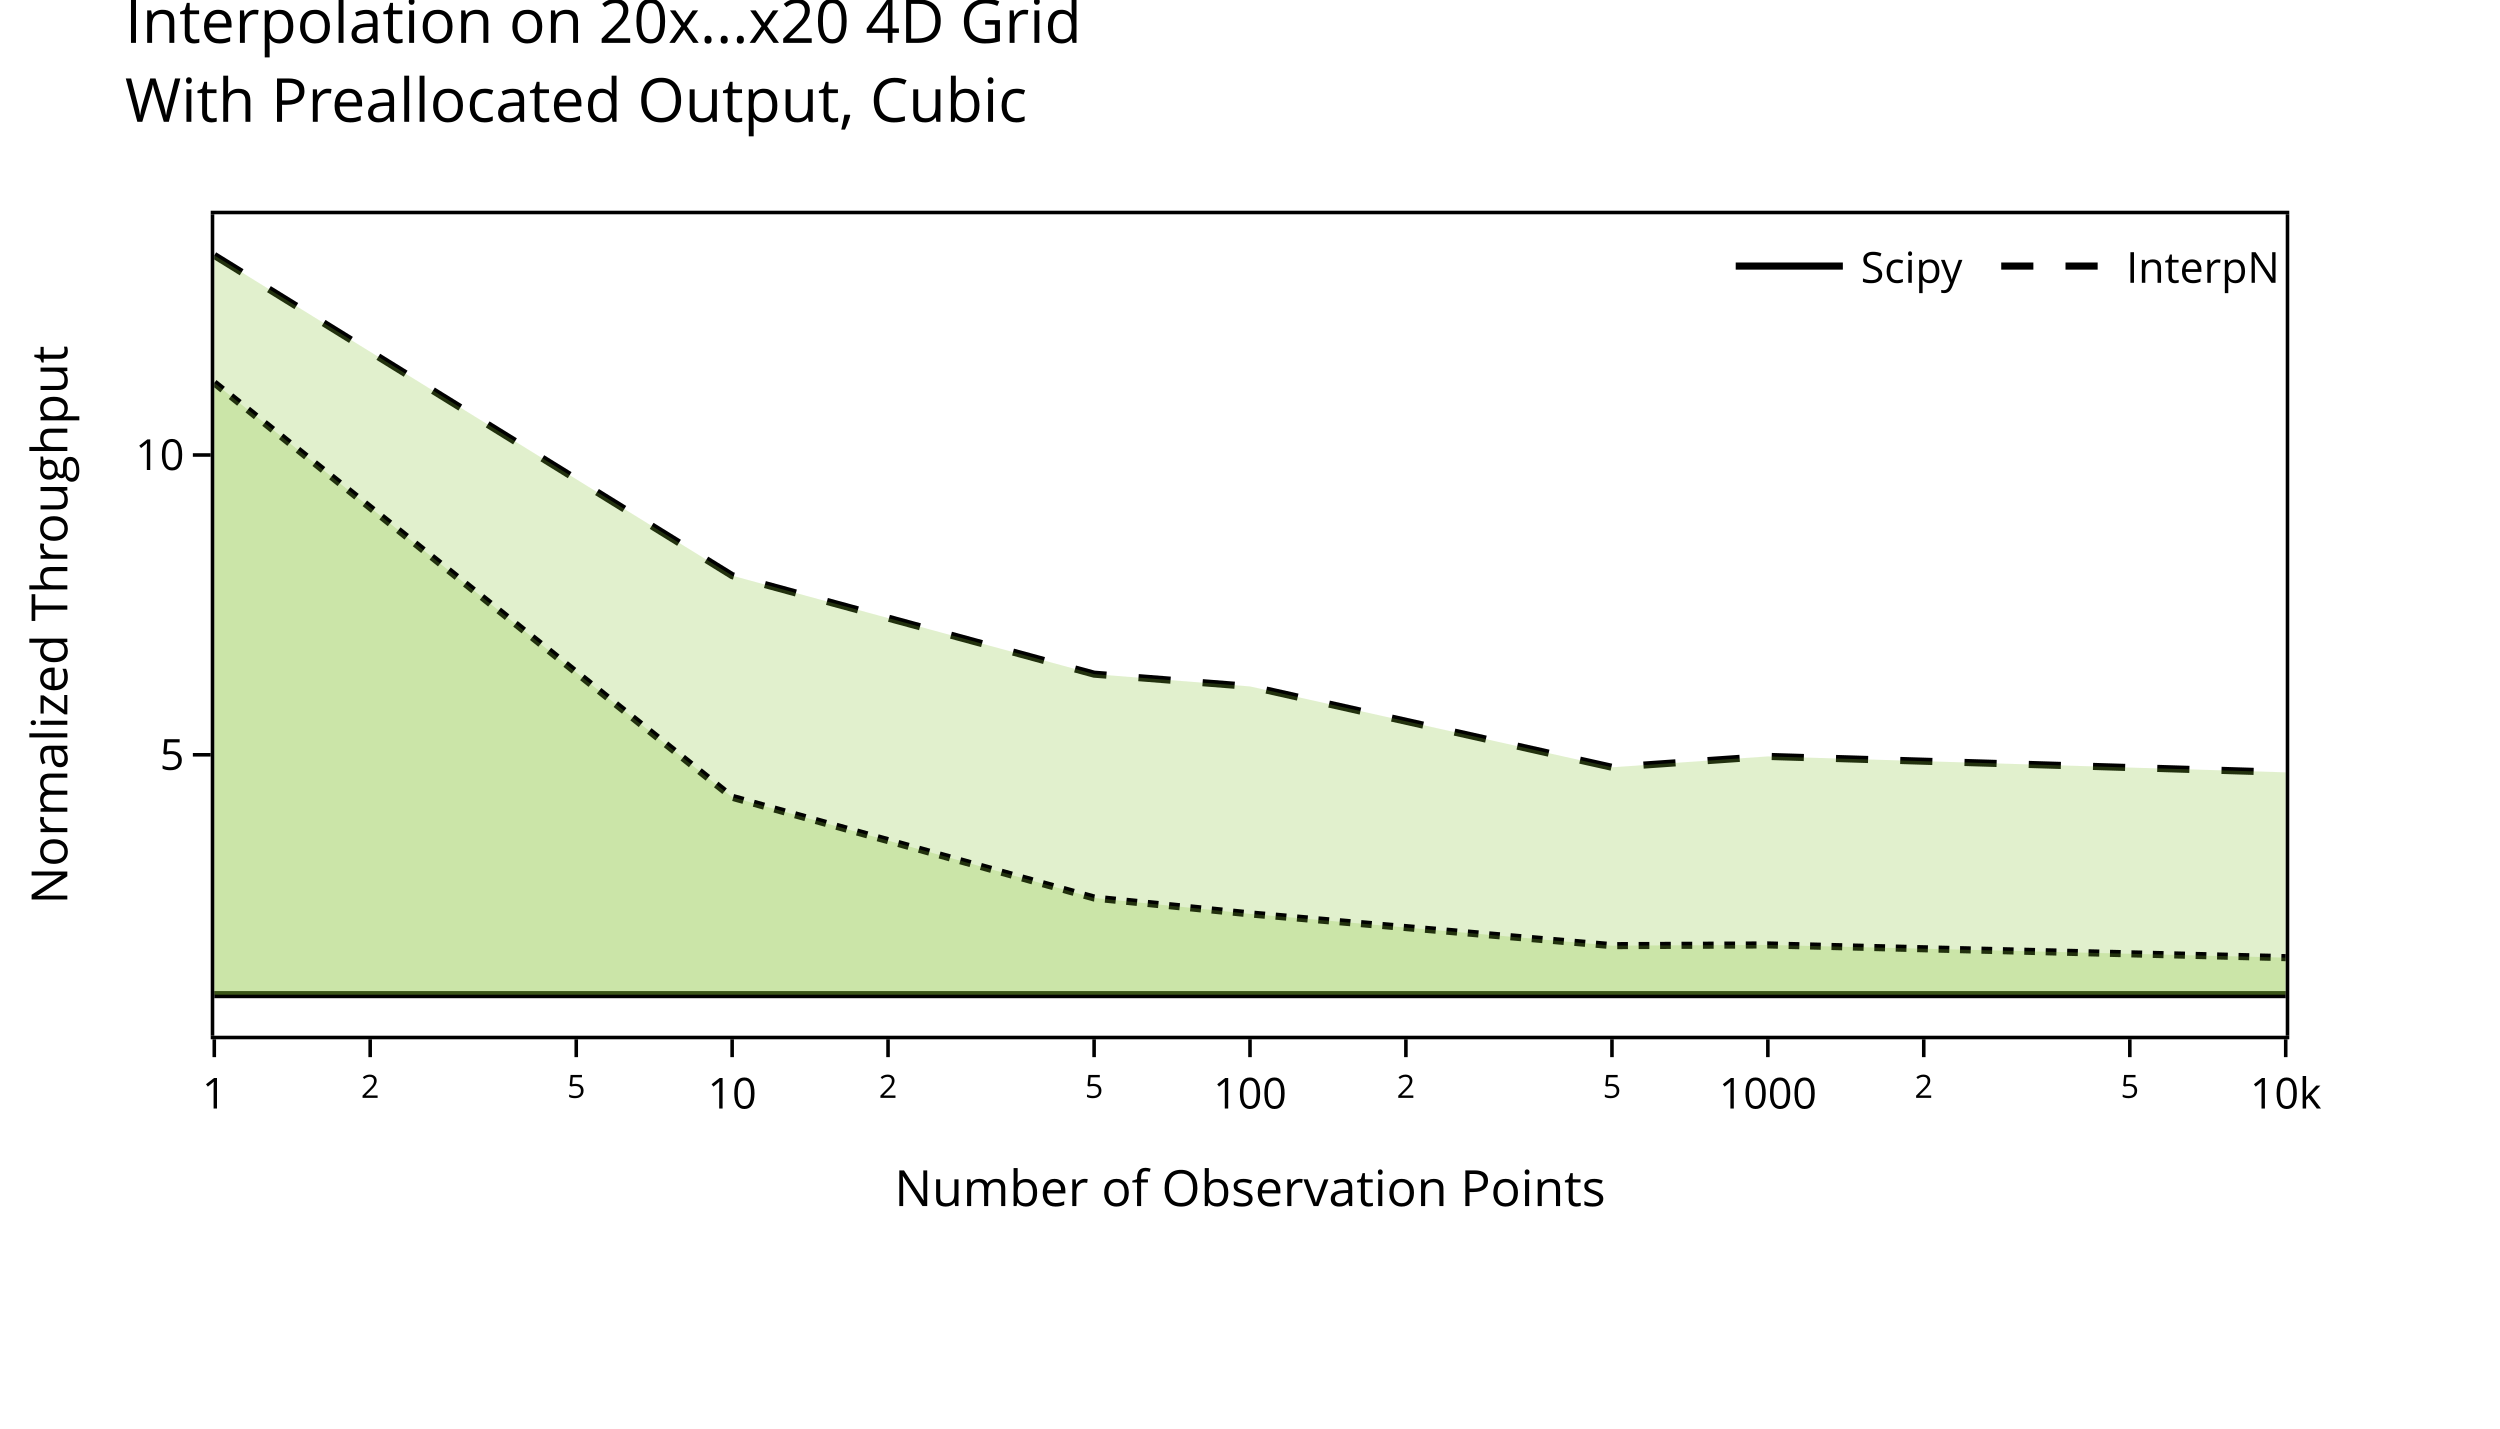
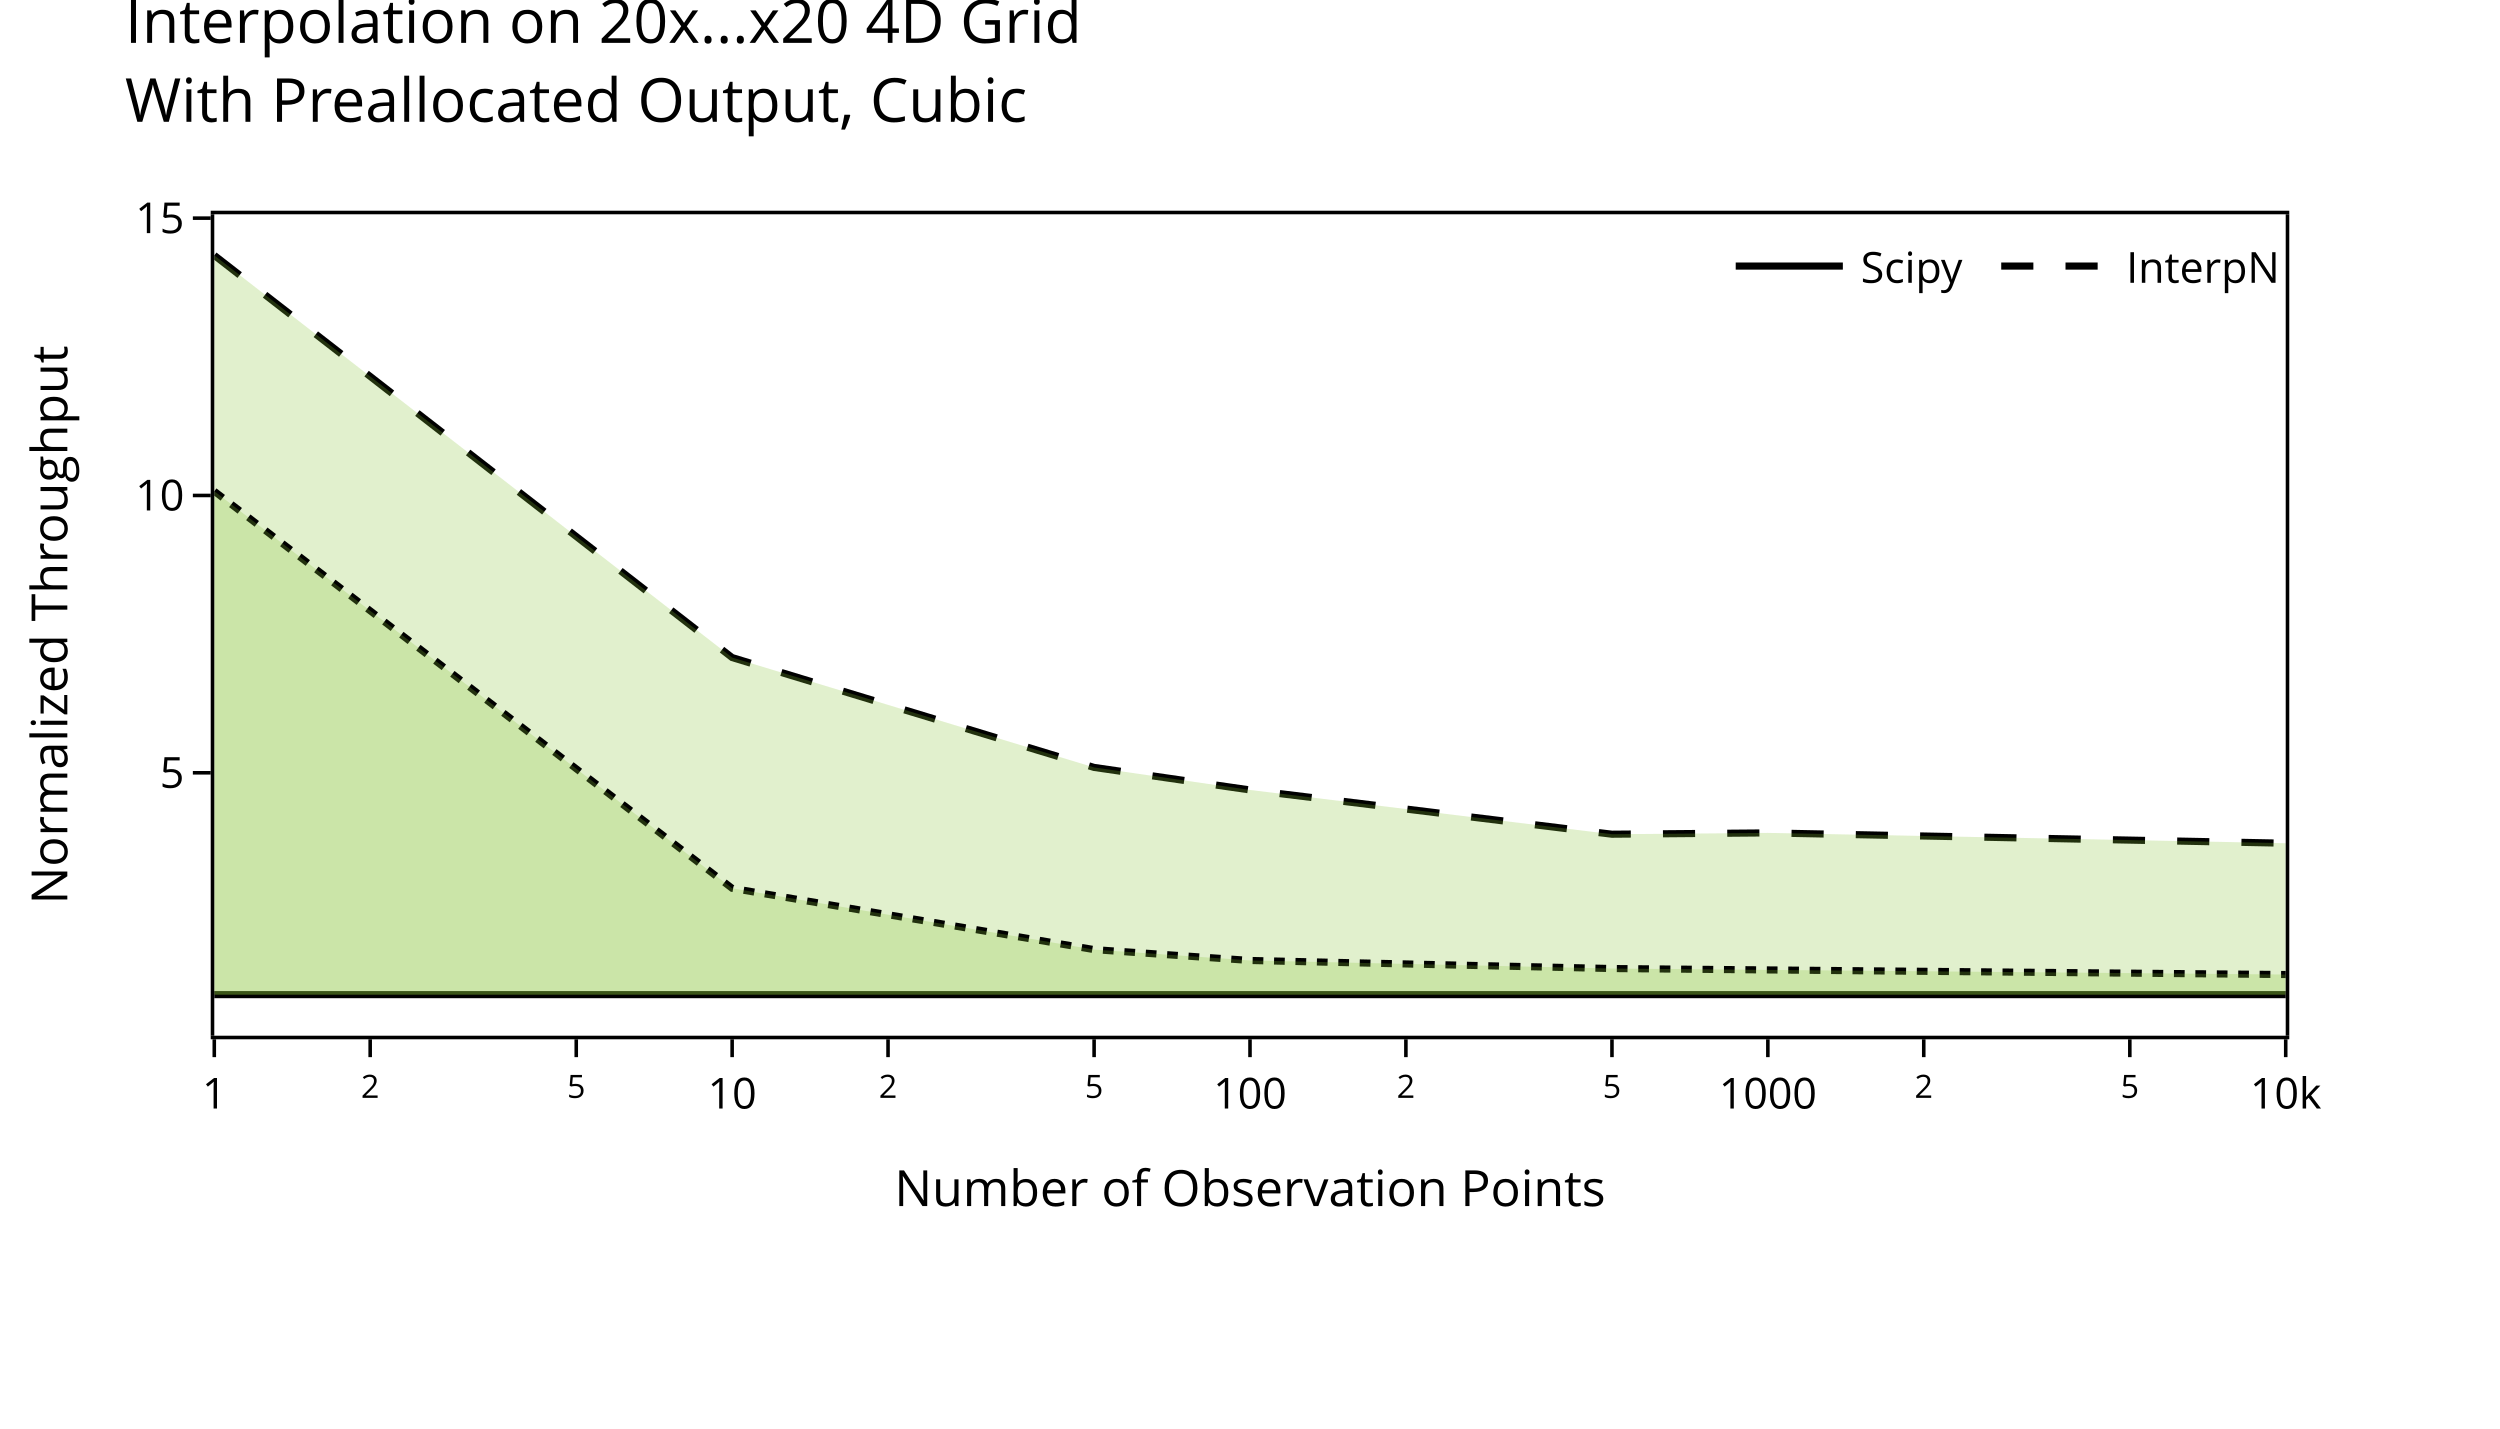
<svg xmlns="http://www.w3.org/2000/svg" class="main-svg" width="700" height="400" style="" viewBox="0 0 700 400">
  <rect x="0" y="0" width="700" height="400" style="fill: rgb(0, 0, 0); fill-opacity: 0;" />
-   <defs id="defs-4abbd1">
+   <defs id="defs-426833">
    <g class="clips">
-       <clipPath id="clip4abbd1xyplot" class="plotclip">
+       <clipPath id="clip426833xyplot" class="plotclip">
        <rect width="580" height="230" />
      </clipPath>
-       <clipPath class="axesclip" id="clip4abbd1x">
+       <clipPath class="axesclip" id="clip426833x">
        <rect x="60" y="0" width="580" height="400" />
      </clipPath>
-       <clipPath class="axesclip" id="clip4abbd1y">
+       <clipPath class="axesclip" id="clip426833y">
        <rect x="0" y="60" width="700" height="230" />
      </clipPath>
-       <clipPath class="axesclip" id="clip4abbd1xy">
+       <clipPath class="axesclip" id="clip426833xy">
        <rect x="60" y="60" width="580" height="230" />
      </clipPath>
    </g>
    <g class="gradients" />
    <g class="patterns" />
  </defs>
  <g class="bglayer">
    <rect class="bg" x="60" y="60" width="580" height="230" style="fill: rgb(0, 0, 0); fill-opacity: 0; stroke-width: 0;" />
  </g>
  <g class="layer-below">
    <g class="imagelayer" />
    <g class="shapelayer" />
  </g>
  <g class="cartesianlayer">
    <g class="subplot xy">
      <g class="layer-subplot">
        <g class="shapelayer" />
        <g class="imagelayer" />
      </g>
      <g class="minor-gridlayer">
        <g class="x" />
        <g class="y" />
      </g>
      <g class="gridlayer">
        <g class="x" />
        <g class="y" />
      </g>
      <g class="zerolinelayer" />
      <g class="layer-between">
        <g class="shapelayer" />
        <g class="imagelayer" />
      </g>
      <path class="xlines-below" />
      <path class="ylines-below" />
      <g class="overlines-below" />
      <g class="xaxislayer-below" />
      <g class="yaxislayer-below" />
      <g class="overaxes-below" />
      <g class="overplot">
-         <g class="xy" transform="translate(60,60)" clip-path="url(#clip4abbd1xyplot)">
+         <g class="xy" transform="translate(60,60)" clip-path="url(#clip426833xyplot)">
          <g class="scatterlayer mlayer">
-             <g class="trace scatter trace32ae27" style="stroke-miterlimit: 2; opacity: 1;">
+             <g class="trace scatter trace363fbc" style="stroke-miterlimit: 2; opacity: 1;">
              <g class="fills" />
              <g class="errorbars" />
              <g class="lines">
                <path class="js-line" d="M0,218.5L580,218.5" style="vector-effect: none; fill: none; stroke: rgb(0, 0, 0); stroke-opacity: 1; stroke-width: 2px; opacity: 1;" />
              </g>
              <g class="points" />
              <g class="text" />
            </g>
-             <g class="trace scatter trace22ff73" style="stroke-miterlimit: 2; opacity: 1;">
+             <g class="trace scatter trace9b9ae2" style="stroke-miterlimit: 2; opacity: 1;">
              <g class="fills" />
              <g class="errorbars" />
              <g class="lines">
-                 <path class="js-line" d="M0,11.5L145,101.18L246.35,128.76L290,132.2L391.35,154.84L435,151.79L580,156.26" style="vector-effect: none; fill: none; stroke: rgb(0, 0, 0); stroke-opacity: 1; stroke-dasharray: 9px, 9px; stroke-width: 2px; opacity: 1;" />
-               </g>
-               <g class="points" />
-               <g class="text" />
-             </g>
-             <g class="trace scatter trace74da56" style="stroke-miterlimit: 2; opacity: 1;">
+                 <path class="js-line" d="M0,11.5L145,124.12L246.35,154.88L290,161.19L391.35,173.58L435,173.21L580,176.1" style="vector-effect: none; fill: none; stroke: rgb(0, 0, 0); stroke-opacity: 1; stroke-dasharray: 9px, 9px; stroke-width: 2px; opacity: 1;" />
+               </g>
+               <g class="points" />
+               <g class="text" />
+             </g>
+             <g class="trace scatter trace7789f5" style="stroke-miterlimit: 2; opacity: 1;">
              <g class="fills">
                <g>
-                   <path class="js-fill" d="M0,11.5L145,101.18L246.35,128.76L290,132.2L391.35,154.84L435,151.79L580,156.26L580,218.5L435,218.5L0,218.5Z" style="fill: rgb(139, 196, 59); fill-opacity: 0.25; stroke-width: 0;" />
+                   <path class="js-fill" d="M0,11.5L145,124.12L246.35,154.88L290,161.19L391.35,173.58L435,173.21L580,176.1L580,218.5L435,218.5L0,218.5Z" style="fill: rgb(139, 196, 59); fill-opacity: 0.25; stroke-width: 0;" />
                </g>
              </g>
              <g class="errorbars" />
              <g class="lines">
-                 <path class="js-line" d="M0,11.5L145,101.18L246.35,128.76L290,132.2L391.35,154.84L435,151.79L580,156.26L580,218.5L435,218.5L0,218.5" style="vector-effect: none; fill: none; stroke: rgb(0, 204, 150); stroke-opacity: 1; stroke-width: 0px; opacity: 1;" />
-               </g>
-               <g class="points" />
-               <g class="text" />
-             </g>
-             <g class="trace scatter trace33928e" style="stroke-miterlimit: 2; opacity: 1;">
+                 <path class="js-line" d="M0,11.5L145,124.12L246.35,154.88L290,161.19L391.35,173.58L435,173.21L580,176.1L580,218.5L435,218.5L0,218.5" style="vector-effect: none; fill: none; stroke: rgb(0, 204, 150); stroke-opacity: 1; stroke-width: 0px; opacity: 1;" />
+               </g>
+               <g class="points" />
+               <g class="text" />
+             </g>
+             <g class="trace scatter trace7fd0a5" style="stroke-miterlimit: 2; opacity: 1;">
              <g class="fills" />
              <g class="errorbars" />
              <g class="lines">
-                 <path class="js-line" d="M0,47.2L145,163.23L246.35,191.44L290,195.89L391.35,204.78L435,204.58L580,208.14" style="vector-effect: none; fill: none; stroke: rgb(0, 0, 0); stroke-opacity: 1; stroke-dasharray: 3px, 3px; stroke-width: 2px; opacity: 1;" />
-               </g>
-               <g class="points" />
-               <g class="text" />
-             </g>
-             <g class="trace scatter traced03c5f" style="stroke-miterlimit: 2; opacity: 1;">
+                 <path class="js-line" d="M0,77.55L145,188.73L246.35,205.89L290,208.93L391.35,211.19L580,212.87" style="vector-effect: none; fill: none; stroke: rgb(0, 0, 0); stroke-opacity: 1; stroke-dasharray: 3px, 3px; stroke-width: 2px; opacity: 1;" />
+               </g>
+               <g class="points" />
+               <g class="text" />
+             </g>
+             <g class="trace scatter tracefd03d6" style="stroke-miterlimit: 2; opacity: 1;">
              <g class="fills">
                <g>
-                   <path class="js-fill" d="M0,47.2L145,163.23L246.35,191.44L290,195.89L391.35,204.78L435,204.58L580,208.14L580,218.5L435,218.5L0,218.5Z" style="fill: rgb(139, 196, 59); fill-opacity: 0.25; stroke-width: 0;" />
+                   <path class="js-fill" d="M0,77.55L145,188.73L246.35,205.89L290,208.93L391.35,211.19L580,212.87L580,218.5L0,218.5Z" style="fill: rgb(139, 196, 59); fill-opacity: 0.25; stroke-width: 0;" />
                </g>
              </g>
              <g class="errorbars" />
              <g class="lines">
-                 <path class="js-line" d="M0,47.2L145,163.23L246.35,191.44L290,195.89L391.35,204.78L435,204.58L580,208.14L580,218.5L435,218.5L0,218.5" style="vector-effect: none; fill: none; stroke: rgb(255, 161, 90); stroke-opacity: 1; stroke-width: 0px; opacity: 1;" />
+                 <path class="js-line" d="M0,77.55L145,188.73L246.35,205.89L290,208.93L391.35,211.19L580,212.87L580,218.5L0,218.5" style="vector-effect: none; fill: none; stroke: rgb(255, 161, 90); stroke-opacity: 1; stroke-width: 0px; opacity: 1;" />
              </g>
              <g class="points" />
              <g class="text" />
            </g>
          </g>
        </g>
      </g>
      <path class="xlines-above crisp" d="M59,290.5H641M59,59.5H641" style="fill: none; stroke-width: 1px; stroke: rgb(0, 0, 0); stroke-opacity: 1;" />
      <path class="ylines-above crisp" d="M59.5,60V290M640.5,60V290" style="fill: none; stroke-width: 1px; stroke: rgb(0, 0, 0); stroke-opacity: 1;" />
      <g class="overlines-above" />
      <g class="xaxislayer-above">
        <path class="xtick ticks crisp" d="M0,291v5" transform="translate(60,0)" style="stroke: rgb(0, 0, 0); stroke-opacity: 1; stroke-width: 1px;" />
        <path class="xtick ticks crisp" d="M0,291v5" transform="translate(103.65,0)" style="stroke: rgb(0, 0, 0); stroke-opacity: 1; stroke-width: 1px;" />
        <path class="xtick ticks crisp" d="M0,291v5" transform="translate(161.35,0)" style="stroke: rgb(0, 0, 0); stroke-opacity: 1; stroke-width: 1px;" />
        <path class="xtick ticks crisp" d="M0,291v5" transform="translate(205,0)" style="stroke: rgb(0, 0, 0); stroke-opacity: 1; stroke-width: 1px;" />
        <path class="xtick ticks crisp" d="M0,291v5" transform="translate(248.65,0)" style="stroke: rgb(0, 0, 0); stroke-opacity: 1; stroke-width: 1px;" />
        <path class="xtick ticks crisp" d="M0,291v5" transform="translate(306.35,0)" style="stroke: rgb(0, 0, 0); stroke-opacity: 1; stroke-width: 1px;" />
        <path class="xtick ticks crisp" d="M0,291v5" transform="translate(350,0)" style="stroke: rgb(0, 0, 0); stroke-opacity: 1; stroke-width: 1px;" />
        <path class="xtick ticks crisp" d="M0,291v5" transform="translate(393.65,0)" style="stroke: rgb(0, 0, 0); stroke-opacity: 1; stroke-width: 1px;" />
        <path class="xtick ticks crisp" d="M0,291v5" transform="translate(451.35,0)" style="stroke: rgb(0, 0, 0); stroke-opacity: 1; stroke-width: 1px;" />
        <path class="xtick ticks crisp" d="M0,291v5" transform="translate(495,0)" style="stroke: rgb(0, 0, 0); stroke-opacity: 1; stroke-width: 1px;" />
        <path class="xtick ticks crisp" d="M0,291v5" transform="translate(538.65,0)" style="stroke: rgb(0, 0, 0); stroke-opacity: 1; stroke-width: 1px;" />
        <path class="xtick ticks crisp" d="M0,291v5" transform="translate(596.35,0)" style="stroke: rgb(0, 0, 0); stroke-opacity: 1; stroke-width: 1px;" />
        <path class="xtick ticks crisp" d="M0,291v5" transform="translate(640,0)" style="stroke: rgb(0, 0, 0); stroke-opacity: 1; stroke-width: 1px;" />
        <g class="xtick">
          <text text-anchor="middle" x="0" y="310.4" transform="translate(60,0)" style="font-family: 'Open Sans', verdana, arial, sans-serif; font-size: 12px; fill: rgb(0, 0, 0); fill-opacity: 1; white-space: pre; opacity: 1;">1</text>
        </g>
        <g class="xtick">
          <text text-anchor="middle" x="0" y="307.4" style="font-family: 'Open Sans', verdana, arial, sans-serif; font-size: 9px; fill: rgb(0, 0, 0); fill-opacity: 1; white-space: pre; opacity: 1;" transform="translate(103.65,0)">2</text>
        </g>
        <g class="xtick">
          <text text-anchor="middle" x="0" y="307.4" style="font-family: 'Open Sans', verdana, arial, sans-serif; font-size: 9px; fill: rgb(0, 0, 0); fill-opacity: 1; white-space: pre; opacity: 1;" transform="translate(161.35,0)">5</text>
        </g>
        <g class="xtick">
          <text text-anchor="middle" x="0" y="310.4" style="font-family: 'Open Sans', verdana, arial, sans-serif; font-size: 12px; fill: rgb(0, 0, 0); fill-opacity: 1; white-space: pre; opacity: 1;" transform="translate(205,0)">10</text>
        </g>
        <g class="xtick">
          <text text-anchor="middle" x="0" y="307.4" style="font-family: 'Open Sans', verdana, arial, sans-serif; font-size: 9px; fill: rgb(0, 0, 0); fill-opacity: 1; white-space: pre; opacity: 1;" transform="translate(248.65,0)">2</text>
        </g>
        <g class="xtick">
          <text text-anchor="middle" x="0" y="307.4" style="font-family: 'Open Sans', verdana, arial, sans-serif; font-size: 9px; fill: rgb(0, 0, 0); fill-opacity: 1; white-space: pre; opacity: 1;" transform="translate(306.35,0)">5</text>
        </g>
        <g class="xtick">
          <text text-anchor="middle" x="0" y="310.4" style="font-family: 'Open Sans', verdana, arial, sans-serif; font-size: 12px; fill: rgb(0, 0, 0); fill-opacity: 1; white-space: pre; opacity: 1;" transform="translate(350,0)">100</text>
        </g>
        <g class="xtick">
          <text text-anchor="middle" x="0" y="307.4" style="font-family: 'Open Sans', verdana, arial, sans-serif; font-size: 9px; fill: rgb(0, 0, 0); fill-opacity: 1; white-space: pre; opacity: 1;" transform="translate(393.65,0)">2</text>
        </g>
        <g class="xtick">
          <text text-anchor="middle" x="0" y="307.4" style="font-family: 'Open Sans', verdana, arial, sans-serif; font-size: 9px; fill: rgb(0, 0, 0); fill-opacity: 1; white-space: pre; opacity: 1;" transform="translate(451.35,0)">5</text>
        </g>
        <g class="xtick">
          <text text-anchor="middle" x="0" y="310.4" style="font-family: 'Open Sans', verdana, arial, sans-serif; font-size: 12px; fill: rgb(0, 0, 0); fill-opacity: 1; white-space: pre; opacity: 1;" transform="translate(495,0)">1000</text>
        </g>
        <g class="xtick">
          <text text-anchor="middle" x="0" y="307.4" style="font-family: 'Open Sans', verdana, arial, sans-serif; font-size: 9px; fill: rgb(0, 0, 0); fill-opacity: 1; white-space: pre; opacity: 1;" transform="translate(538.65,0)">2</text>
        </g>
        <g class="xtick">
          <text text-anchor="middle" x="0" y="307.4" style="font-family: 'Open Sans', verdana, arial, sans-serif; font-size: 9px; fill: rgb(0, 0, 0); fill-opacity: 1; white-space: pre; opacity: 1;" transform="translate(596.35,0)">5</text>
        </g>
        <g class="xtick">
          <text text-anchor="middle" x="0" y="310.4" style="font-family: 'Open Sans', verdana, arial, sans-serif; font-size: 12px; fill: rgb(0, 0, 0); fill-opacity: 1; white-space: pre; opacity: 1;" transform="translate(640,0)">10k</text>
        </g>
      </g>
      <g class="yaxislayer-above">
-         <path class="ytick ticks crisp" d="M59,0h-5" transform="translate(0,211.34)" style="stroke: rgb(0, 0, 0); stroke-opacity: 1; stroke-width: 1px;" />
-         <path class="ytick ticks crisp" d="M59,0h-5" transform="translate(0,127.4)" style="stroke: rgb(0, 0, 0); stroke-opacity: 1; stroke-width: 1px;" />
+         <path class="ytick ticks crisp" d="M59,0h-5" transform="translate(0,216.38)" style="stroke: rgb(0, 0, 0); stroke-opacity: 1; stroke-width: 1px;" />
+         <path class="ytick ticks crisp" d="M59,0h-5" transform="translate(0,138.73)" style="stroke: rgb(0, 0, 0); stroke-opacity: 1; stroke-width: 1px;" />
+         <path class="ytick ticks crisp" d="M59,0h-5" transform="translate(0,61.08)" style="stroke: rgb(0, 0, 0); stroke-opacity: 1; stroke-width: 1px;" />
        <g class="ytick">
-           <text text-anchor="end" x="51.6" y="4.2" transform="translate(0,211.34)" style="font-family: 'Open Sans', verdana, arial, sans-serif; font-size: 12px; fill: rgb(0, 0, 0); fill-opacity: 1; white-space: pre; opacity: 1;">5</text>
+           <text text-anchor="end" x="51.6" y="4.2" transform="translate(0,216.38)" style="font-family: 'Open Sans', verdana, arial, sans-serif; font-size: 12px; fill: rgb(0, 0, 0); fill-opacity: 1; white-space: pre; opacity: 1;">5</text>
        </g>
        <g class="ytick">
-           <text text-anchor="end" x="51.6" y="4.2" style="font-family: 'Open Sans', verdana, arial, sans-serif; font-size: 12px; fill: rgb(0, 0, 0); fill-opacity: 1; white-space: pre; opacity: 1;" transform="translate(0,127.4)">10</text>
+           <text text-anchor="end" x="51.6" y="4.2" style="font-family: 'Open Sans', verdana, arial, sans-serif; font-size: 12px; fill: rgb(0, 0, 0); fill-opacity: 1; white-space: pre; opacity: 1;" transform="translate(0,138.73)">10</text>
+         </g>
+         <g class="ytick">
+           <text text-anchor="end" x="51.6" y="4.2" style="font-family: 'Open Sans', verdana, arial, sans-serif; font-size: 12px; fill: rgb(0, 0, 0); fill-opacity: 1; white-space: pre; opacity: 1;" transform="translate(0,61.08)">15</text>
        </g>
      </g>
      <g class="overaxes-above" />
    </g>
  </g>
  <g class="polarlayer" />
  <g class="smithlayer" />
  <g class="ternarylayer" />
  <g class="geolayer" />
  <g class="funnelarealayer" />
  <g class="pielayer" />
  <g class="iciclelayer" />
  <g class="treemaplayer" />
  <g class="sunburstlayer" />
  <g class="glimages" />
-   <defs id="topdefs-4abbd1">
+   <defs id="topdefs-426833">
    <g class="clips" />
-     <clipPath id="legend4abbd1">
+     <clipPath id="legend426833">
      <rect width="159" height="29" x="0" y="0" />
    </clipPath>
  </defs>
  <g class="layer-above">
    <g class="imagelayer" />
    <g class="shapelayer" />
  </g>
  <g class="infolayer">
    <g class="legend" pointer-events="all" transform="translate(481,60)">
      <rect class="bg" shape-rendering="crispEdges" width="159" height="29" x="0" y="0" style="stroke: rgb(68, 68, 68); stroke-opacity: 1; fill: rgb(0, 0, 0); fill-opacity: 0; stroke-width: 0px;" />
-       <g class="scrollbox" transform="" clip-path="url(#legend4abbd1)">
+       <g class="scrollbox" transform="" clip-path="url(#legend426833)">
        <g class="groups">
          <g class="traces" transform="translate(0,14.5)" style="opacity: 1;">
            <text class="legendtext" text-anchor="start" x="40" y="4.68" style="font-family: 'Open Sans', verdana, arial, sans-serif; font-size: 12px; fill: rgb(0, 0, 0); fill-opacity: 1; white-space: pre;">Scipy</text>
            <g class="layers" style="opacity: 1;">
              <g class="legendfill" />
              <g class="legendlines">
                <path class="js-line" d="M5,0h30" style="fill: none; stroke: rgb(0, 0, 0); stroke-opacity: 1; stroke-width: 2px;" />
              </g>
              <g class="legendsymbols">
                <g class="legendpoints" />
              </g>
            </g>
            <rect class="legendtoggle" x="0" y="-9.5" width="71.844" height="19" style="fill: rgb(0, 0, 0); fill-opacity: 0;" />
          </g>
          <g class="traces" transform="translate(74.34375,14.5)" style="opacity: 1;">
            <text class="legendtext" text-anchor="start" x="40" y="4.68" style="font-family: 'Open Sans', verdana, arial, sans-serif; font-size: 12px; fill: rgb(0, 0, 0); fill-opacity: 1; white-space: pre;">InterpN</text>
            <g class="layers" style="opacity: 1;">
              <g class="legendfill" />
              <g class="legendlines">
                <path class="js-line" d="M5,0h30" style="fill: none; stroke: rgb(0, 0, 0); stroke-opacity: 1; stroke-dasharray: 9px, 9px; stroke-width: 2px;" />
              </g>
              <g class="legendsymbols">
                <g class="legendpoints" />
              </g>
            </g>
            <rect class="legendtoggle" x="0" y="-9.5" width="81.859" height="19" style="fill: rgb(0, 0, 0); fill-opacity: 0;" />
          </g>
        </g>
      </g>
      <rect class="scrollbar" rx="20" ry="3" width="0" height="0" x="0" y="0" style="fill: rgb(128, 139, 164); fill-opacity: 1;" />
    </g>
    <g class="g-gtitle">
      <text class="gtitle" x="35" y="12" text-anchor="start" dy="0.7em" style="opacity: 1; font-family: 'Open Sans', verdana, arial, sans-serif; font-size: 17px; fill: rgb(0, 0, 0); fill-opacity: 1; white-space: pre;">
        <tspan class="line" dy="0em" x="35" y="12">Interpolation on 20x...x20 4D Grid</tspan>
        <tspan class="line" dy="1.3em" x="35" y="12">With Preallocated Output, Cubic</tspan>
      </text>
    </g>
    <g class="g-xtitle">
      <text class="xtitle" x="350" y="337.706" text-anchor="middle" style="opacity: 1; font-family: 'Open Sans', verdana, arial, sans-serif; font-size: 14px; fill: rgb(0, 0, 0); fill-opacity: 1; white-space: pre;">Number of Observation Points</text>
    </g>
    <g class="g-ytitle">
      <text class="ytitle" transform="rotate(-90,18.85,175)" x="18.85" y="175" text-anchor="middle" style="opacity: 1; font-family: 'Open Sans', verdana, arial, sans-serif; font-size: 14px; fill: rgb(0, 0, 0); fill-opacity: 1; white-space: pre;">Normalized Throughput</text>
    </g>
  </g>
</svg>
